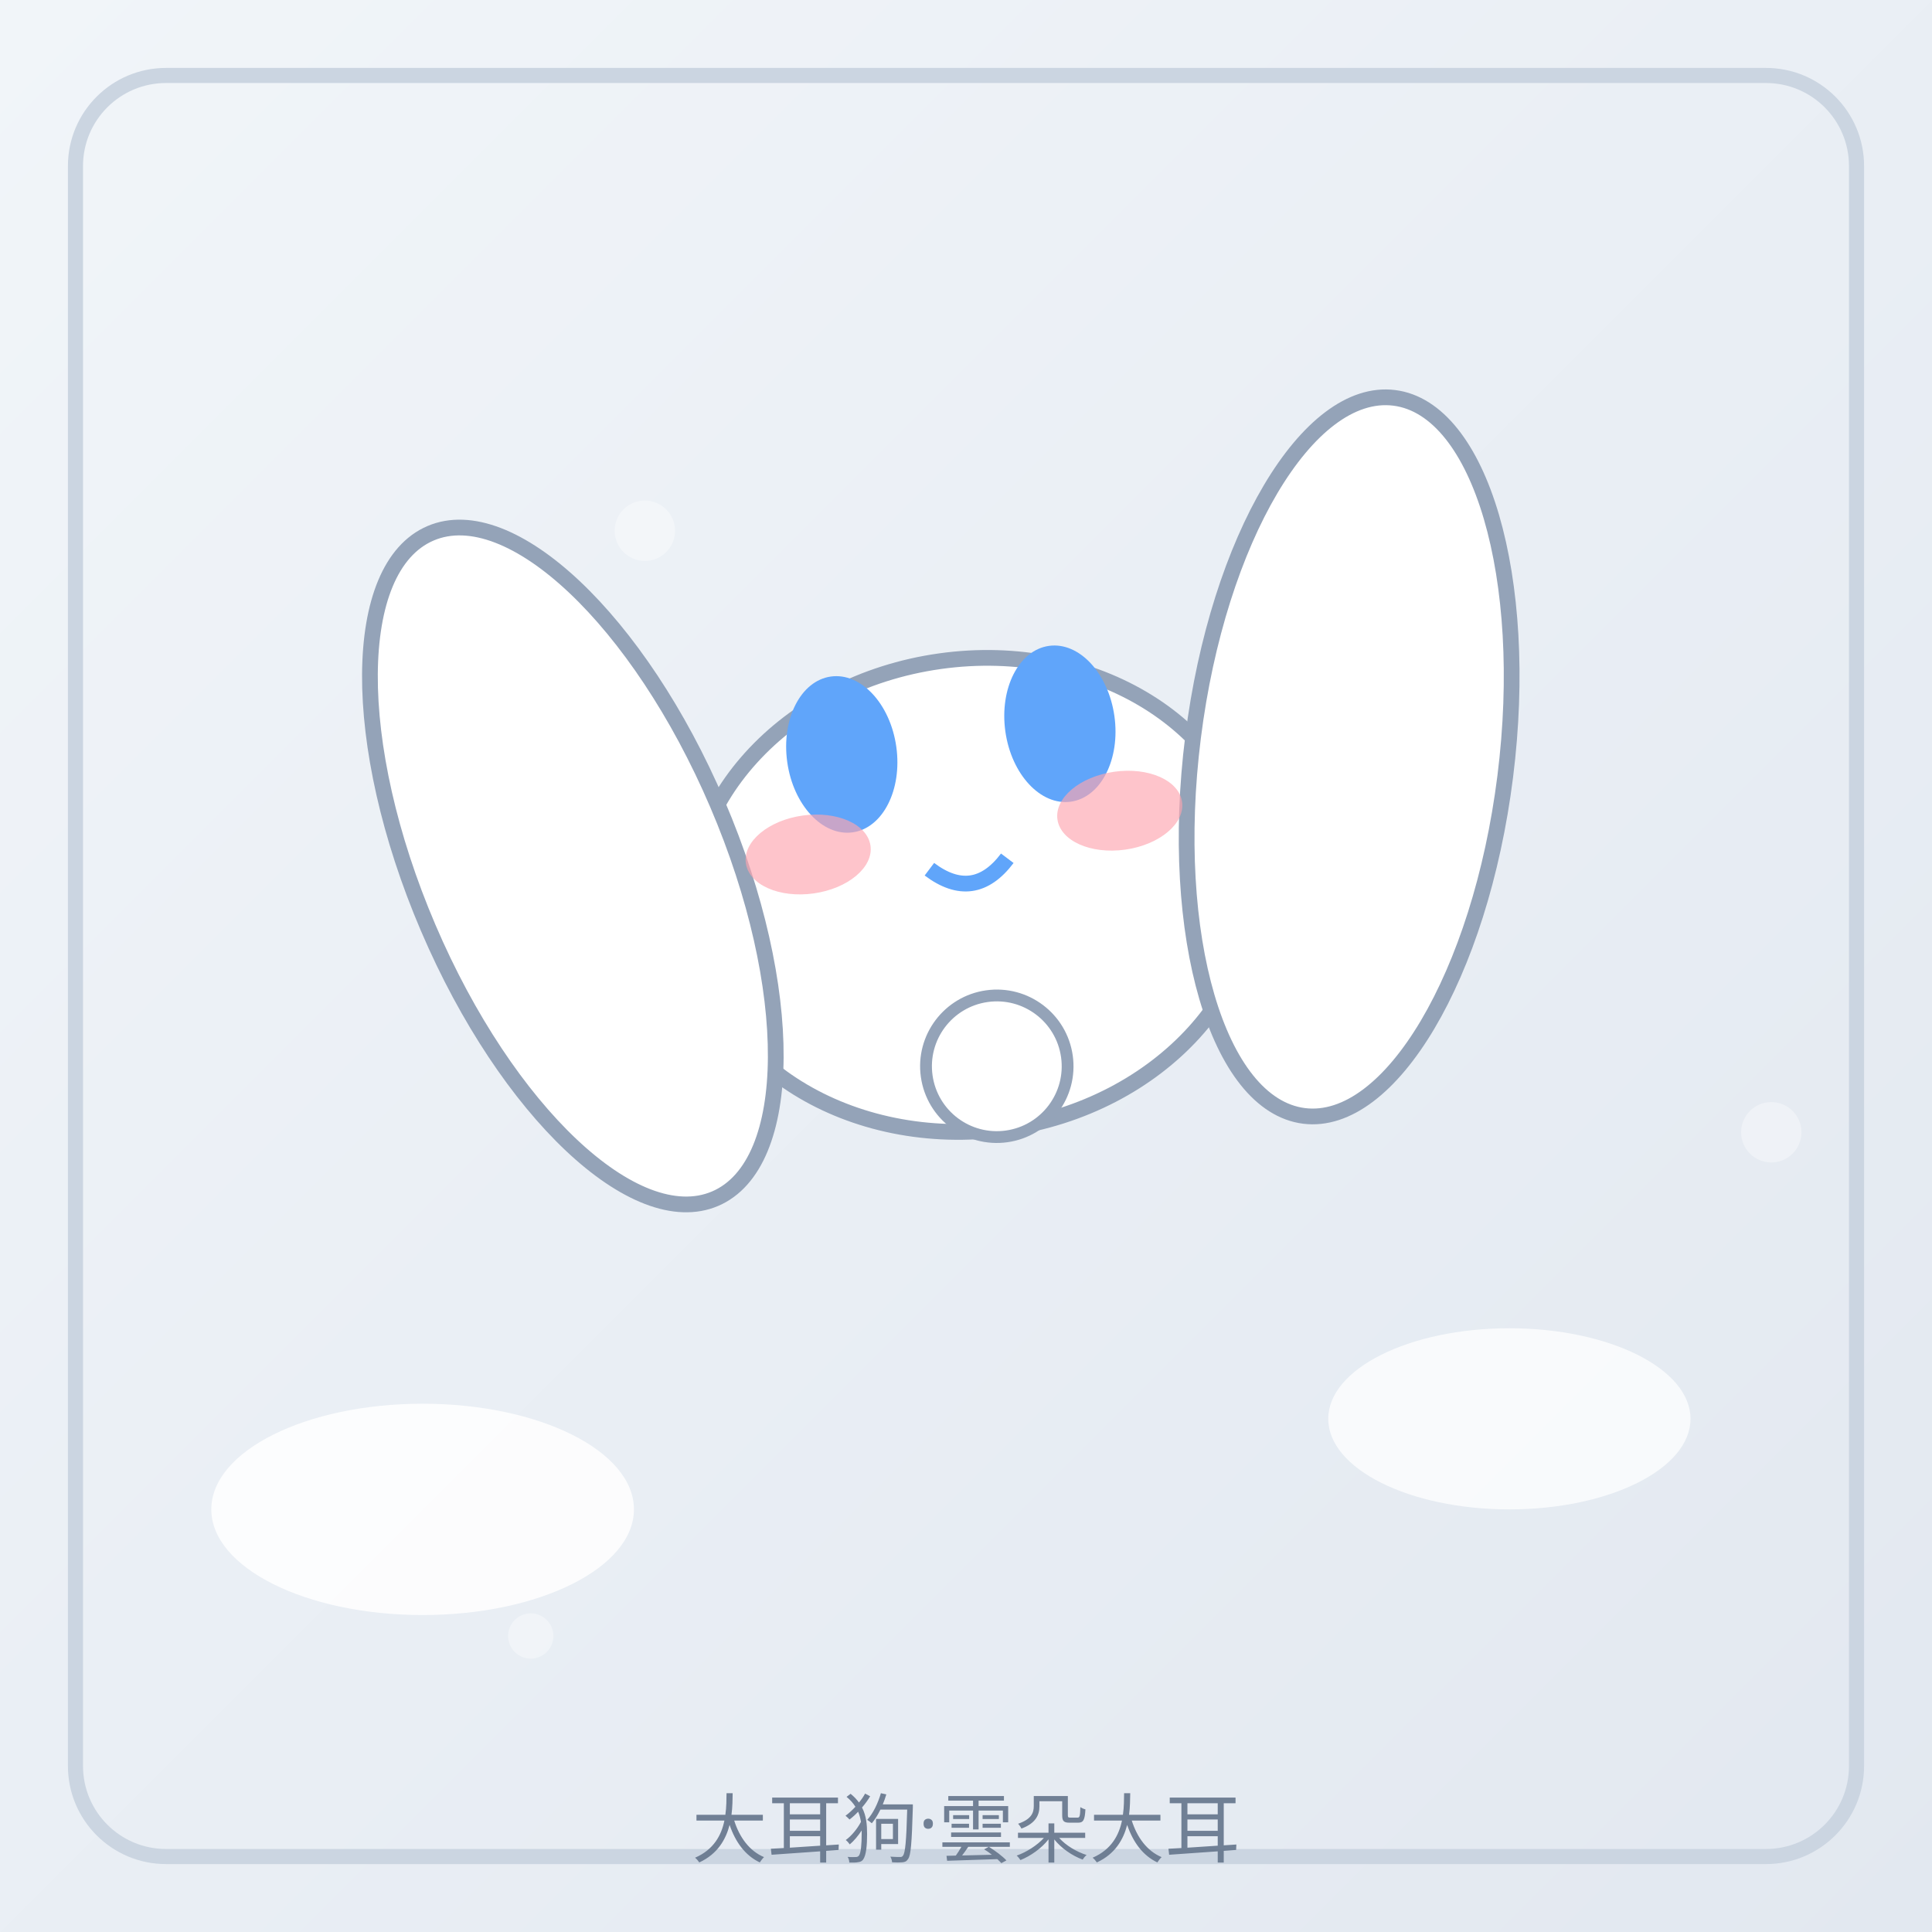
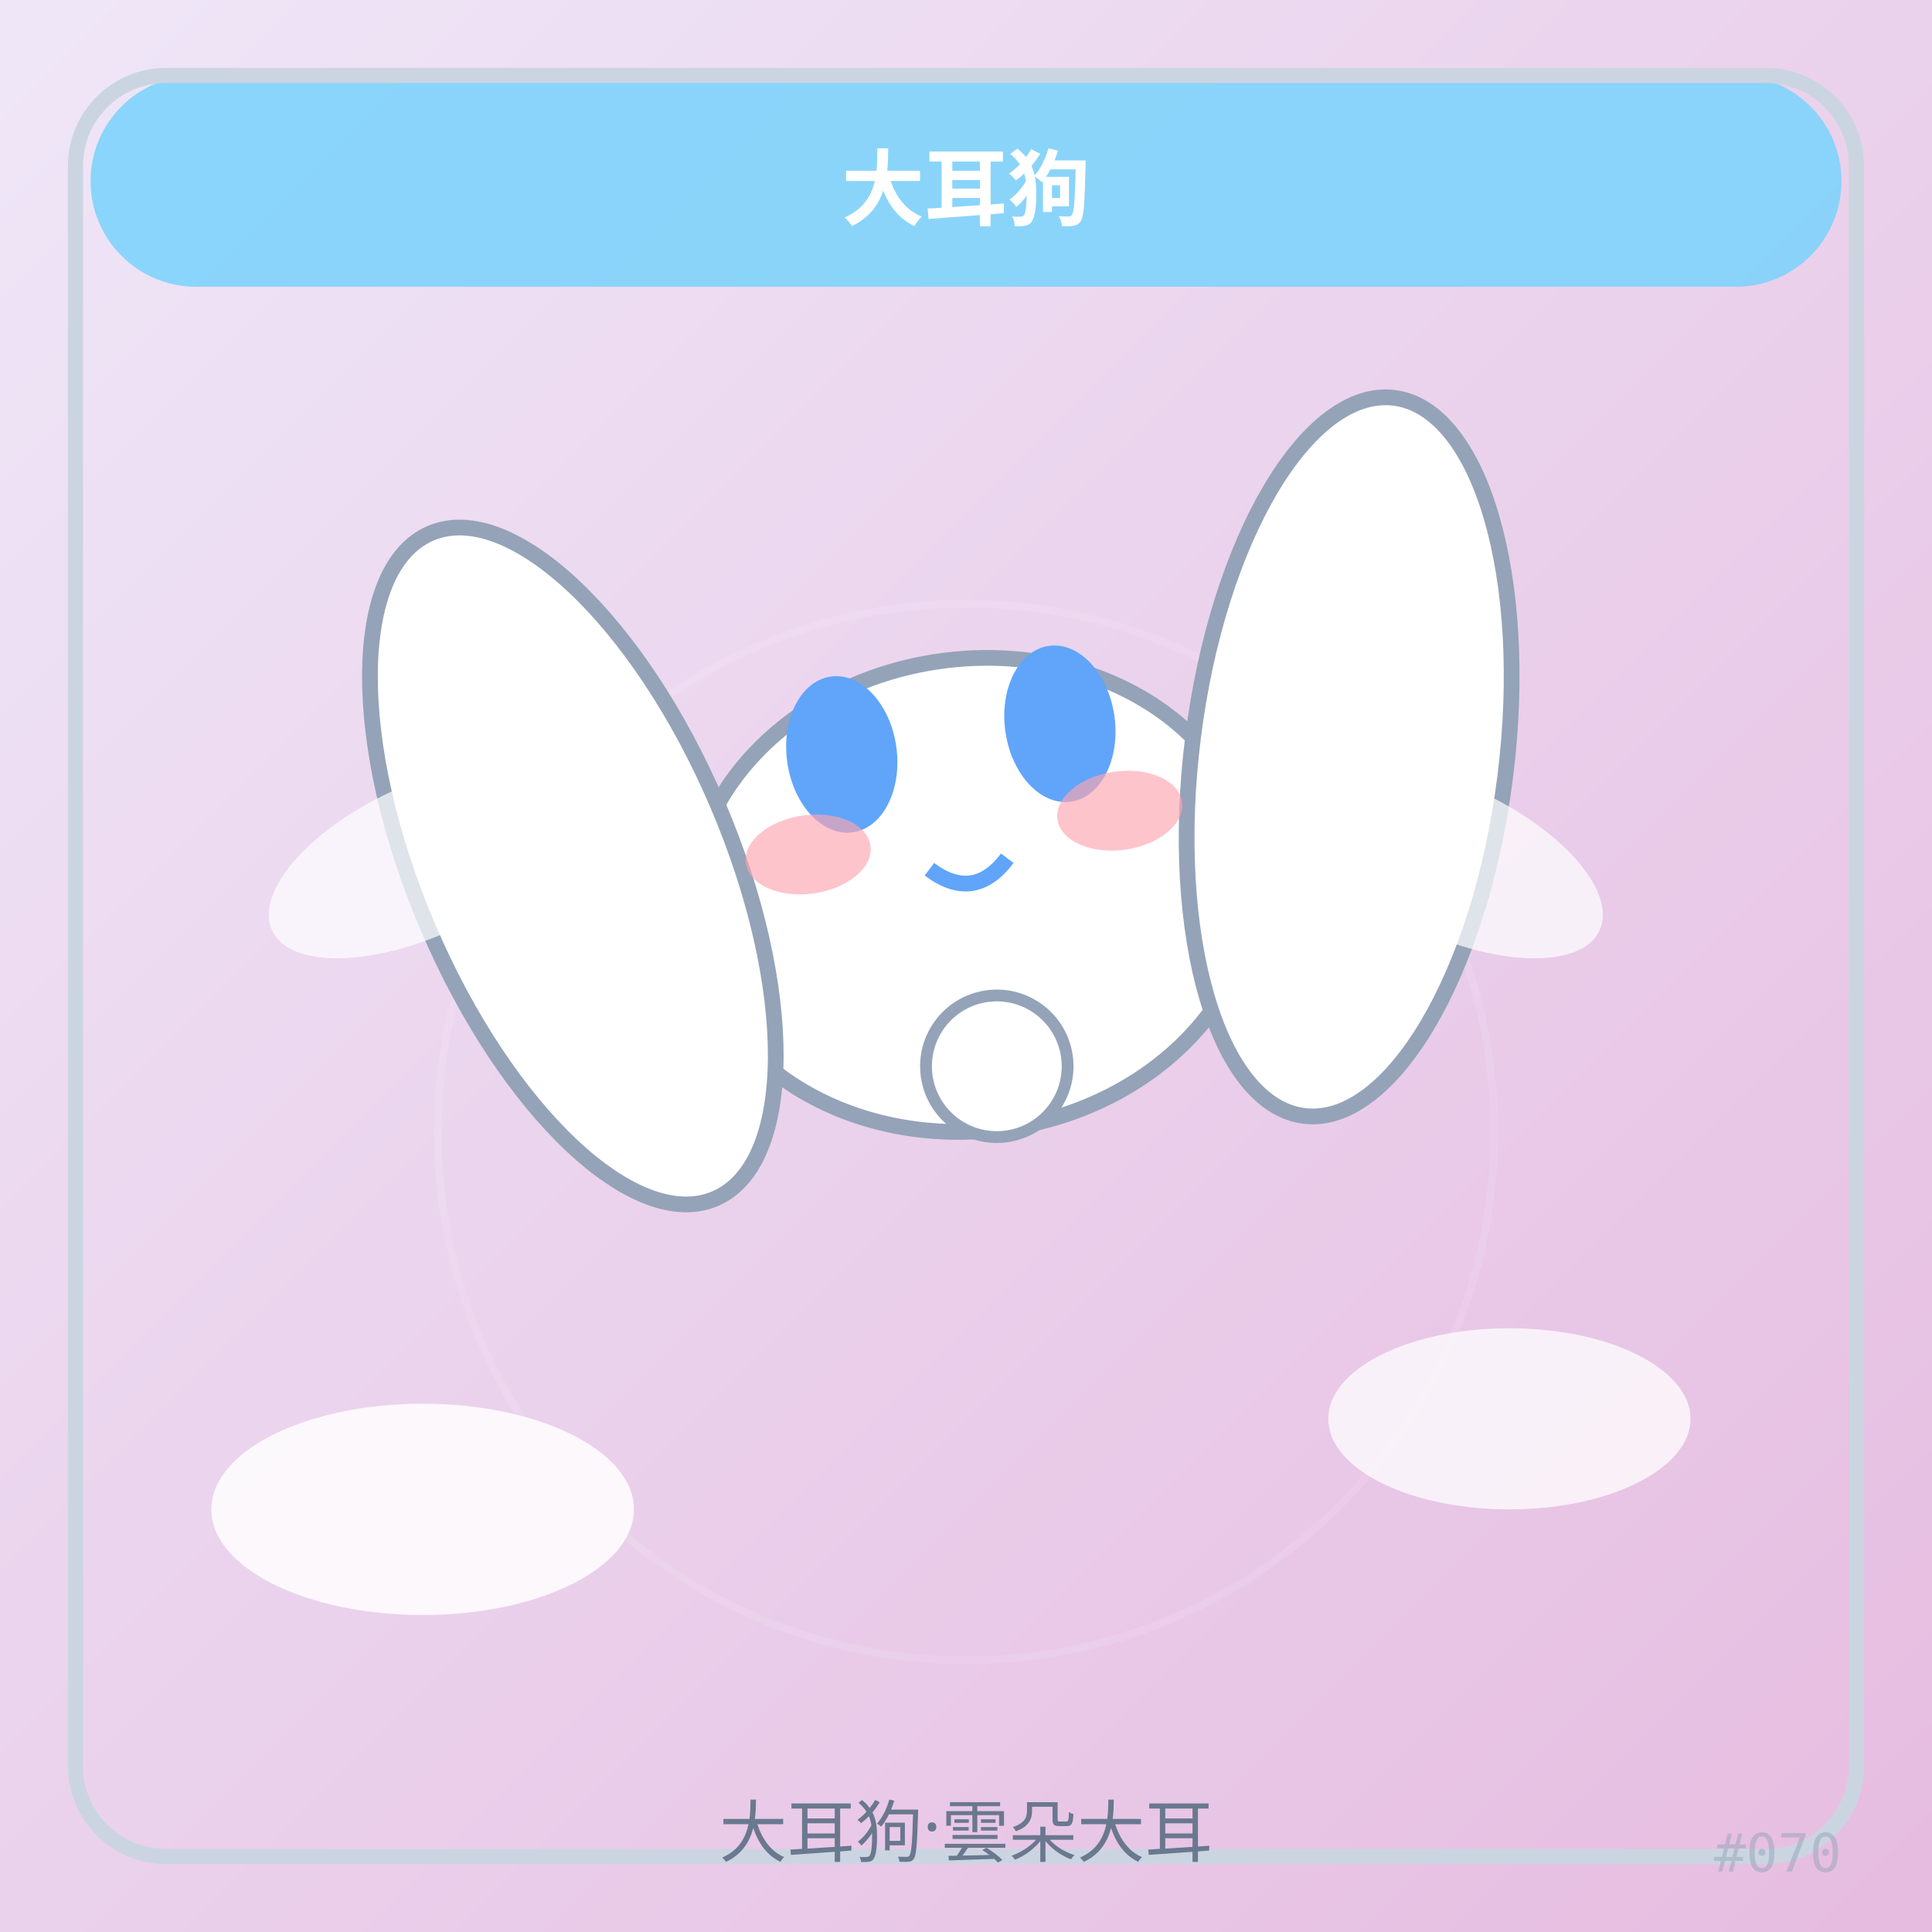
<svg xmlns="http://www.w3.org/2000/svg" viewBox="0 0 256 256" width="256" height="256">
  <defs>
    <linearGradient id="bg" x1="0%" y1="0%" x2="100%" y2="100%">
-       <stop offset="0%" stop-color="#f1f5f9" />
-       <stop offset="100%" stop-color="#e2e8f0" />
+       <stop offset="0%" stop-color="hsl(268, 55%, 94%)" />
+       <stop offset="100%" stop-color="hsl(308, 45%, 82%)" />
    </linearGradient>
    <linearGradient id="gold" x1="0%" y1="0%" x2="100%" y2="100%">
      <stop offset="0%" stop-color="#fcd34d" />
      <stop offset="50%" stop-color="#f59e0b" />
      <stop offset="100%" stop-color="#fcd34d" />
    </linearGradient>
  </defs>
  <rect width="256" height="256" fill="url(#bg)" />
-   <circle cx="137.072" cy="137.072" r="3" fill="#fff" opacity="0.35" />
-   <circle cx="85.448" cy="70.328" r="4" fill="#fff" opacity="0.35" />
-   <circle cx="185.888" cy="67.52" r="5" fill="#fff" opacity="0.35" />
-   <circle cx="70.328" cy="216.776" r="3" fill="#fff" opacity="0.35" />
-   <circle cx="234.704" cy="150.032" r="4" fill="#fff" opacity="0.35" />
+   <circle cx="128" cy="150" r="70" fill="none" stroke="#fff" stroke-width="1" opacity="0.1" />
+   <rect x="12" y="10" width="232" height="28" rx="14" fill="#7dd3fc" opacity="0.88" />
+   <text x="128" y="29" text-anchor="middle" font-family="Segoe UI,sans-serif" font-size="11" font-weight="700" fill="#fff">大耳狗</text>
  <ellipse cx="56" cy="200" rx="28" ry="14" fill="#fff" opacity="0.85" />
  <ellipse cx="200" cy="188" rx="24" ry="12" fill="#fff" opacity="0.75" />
  <g transform="translate(126.28,100) rotate(-8) scale(1.042314)">
    <ellipse cx="0" cy="18" rx="36" ry="30" fill="#fff" stroke="#94a3b8" stroke-width="2" />
    <ellipse cx="-50" cy="-6" rx="20" ry="46" fill="#fff" stroke="#94a3b8" stroke-width="2" transform="rotate(-15.16)" />
    <ellipse cx="50" cy="-6" rx="20" ry="46" fill="#fff" stroke="#94a3b8" stroke-width="2" transform="rotate(15.16)" />
    <ellipse cx="-14" cy="-2" rx="7" ry="10" fill="#60a5fa" />
    <ellipse cx="14" cy="-2" rx="7" ry="10" fill="#60a5fa" />
    <ellipse cx="-20" cy="10" rx="8" ry="5" fill="#fda4af" opacity="0.65" />
    <ellipse cx="20" cy="10" rx="8" ry="5" fill="#fda4af" opacity="0.65" />
    <path d="M-5 14 Q0 19 5 14" fill="none" stroke="#60a5fa" stroke-width="2" />
    <circle cx="0" cy="40" r="9" fill="#fff" stroke="#94a3b8" stroke-width="1.5" />
  </g>
+   <g transform="translate(-4,4)">
+     <ellipse cx="60" cy="110" rx="22" ry="10" fill="#fff" opacity="0.7" transform="rotate(-25 60 110)" />
+     <ellipse cx="196" cy="110" rx="22" ry="10" fill="#fff" opacity="0.7" transform="rotate(25 196 110)" />
+   </g>
  <rect x="10" y="10" width="236" height="236" rx="12" fill="none" stroke="#cbd5e1" stroke-width="2" />
-   <text x="128" y="246" text-anchor="middle" font-family="Segoe UI, sans-serif" font-size="10" fill="#64748b" opacity="0.9">大耳狗·雲朵大耳</text>
+   <text x="128" y="246" text-anchor="middle" font-family="Segoe UI, sans-serif" font-size="9" fill="#64748b" opacity="0.95">大耳狗·雲朵大耳</text>
+   <text x="244" y="248" text-anchor="end" font-family="monospace" font-size="7" fill="#94a3b8" opacity="0.5">#070</text>
</svg>
